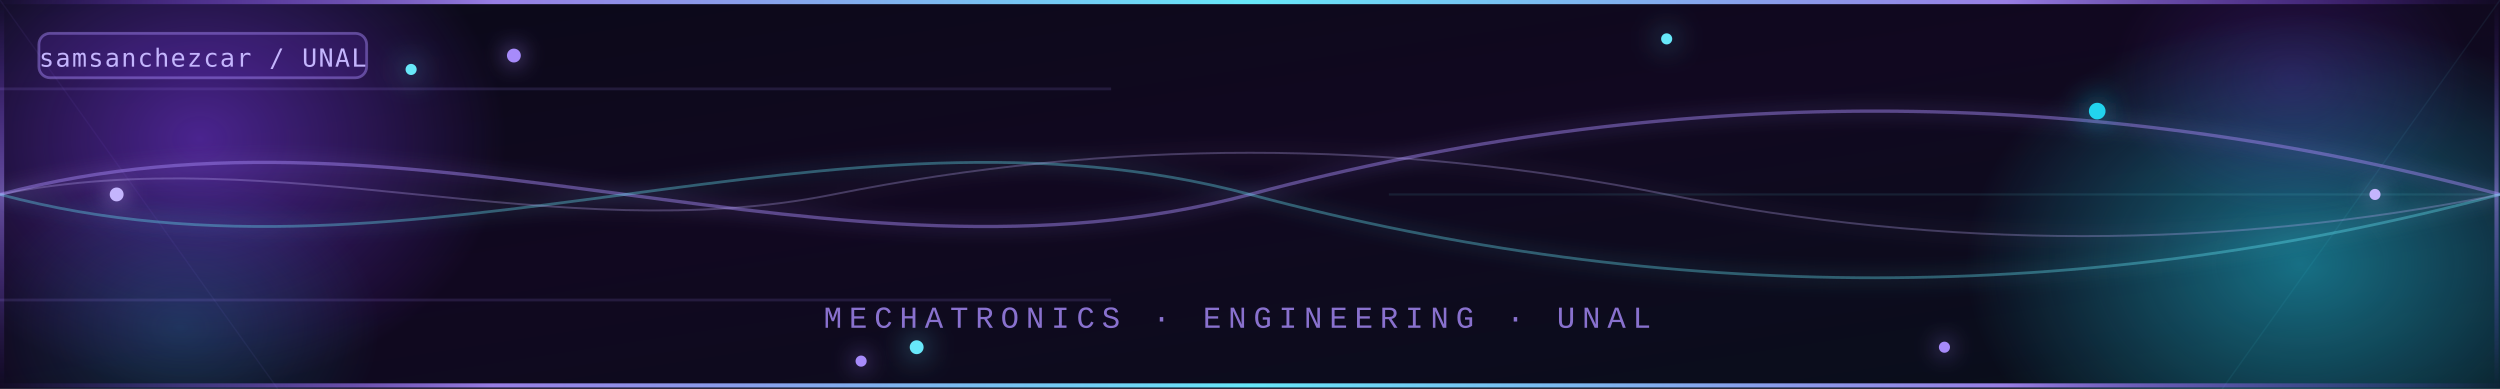
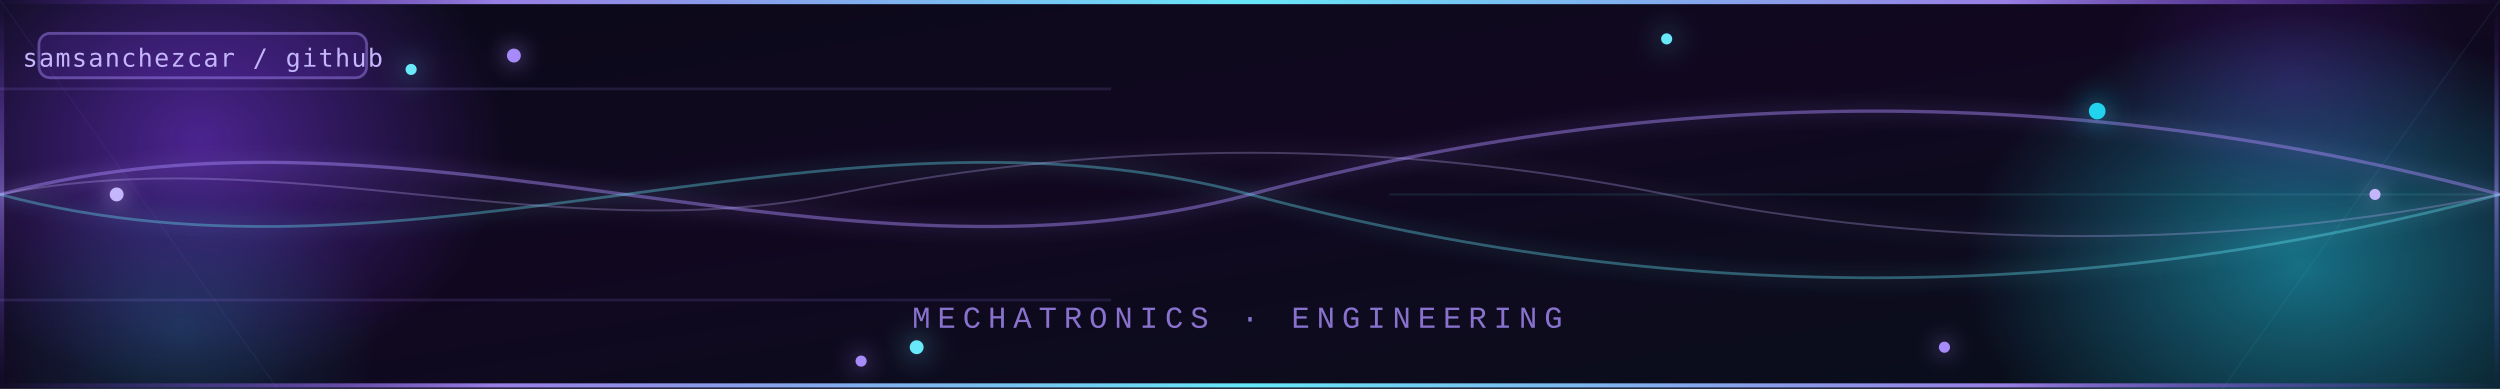
<svg xmlns="http://www.w3.org/2000/svg" viewBox="0 0 900 140" width="900" height="140">
  <defs>
    <linearGradient id="bg" x1="0%" y1="0%" x2="100%" y2="100%">
      <stop offset="0%" stop-color="#0a0a18" />
      <stop offset="45%" stop-color="#110820" />
      <stop offset="100%" stop-color="#080f1a" />
    </linearGradient>
    <linearGradient id="energyH" x1="0%" y1="0%" x2="100%" y2="0%">
      <stop offset="0%" stop-color="#7C3AED" stop-opacity="0" />
      <stop offset="20%" stop-color="#A78BFA" stop-opacity="0.9" />
      <stop offset="50%" stop-color="#67E8F9" />
      <stop offset="80%" stop-color="#A78BFA" stop-opacity="0.9" />
      <stop offset="100%" stop-color="#7C3AED" stop-opacity="0" />
    </linearGradient>
    <linearGradient id="energyV" x1="0%" y1="0%" x2="0%" y2="100%">
      <stop offset="0%" stop-color="#7C3AED" stop-opacity="0" />
      <stop offset="50%" stop-color="#A78BFA" stop-opacity="0.5" />
      <stop offset="100%" stop-color="#7C3AED" stop-opacity="0" />
    </linearGradient>
    <linearGradient id="ribbon" x1="0%" y1="0%" x2="100%" y2="0%">
      <stop offset="0%" stop-color="#7C3AED" stop-opacity="0" />
      <stop offset="15%" stop-color="#A78BFA" stop-opacity="0.5" />
      <stop offset="50%" stop-color="#67E8F9" stop-opacity="0.7" />
      <stop offset="85%" stop-color="#A78BFA" stop-opacity="0.5" />
      <stop offset="100%" stop-color="#22D3EE" stop-opacity="0" />
    </linearGradient>
    <radialGradient id="orbP" cx="50%" cy="50%" r="50%">
      <stop offset="0%" stop-color="#7C3AED" stop-opacity="0.55" />
      <stop offset="100%" stop-color="#7C3AED" stop-opacity="0" />
    </radialGradient>
    <radialGradient id="orbC" cx="50%" cy="50%" r="50%">
      <stop offset="0%" stop-color="#22D3EE" stop-opacity="0.50" />
      <stop offset="100%" stop-color="#22D3EE" stop-opacity="0" />
    </radialGradient>
    <filter id="gP" x="-50%" y="-50%" width="200%" height="200%">
      <feGaussianBlur stdDeviation="4" result="b" />
      <feMerge>
        <feMergeNode in="b" />
        <feMergeNode in="SourceGraphic" />
      </feMerge>
    </filter>
    <filter id="gC" x="-50%" y="-50%" width="200%" height="200%">
      <feGaussianBlur stdDeviation="5" result="b" />
      <feMerge>
        <feMergeNode in="b" />
        <feMergeNode in="SourceGraphic" />
      </feMerge>
    </filter>
    <filter id="gRibbon" x="-5%" y="-100%" width="110%" height="300%">
      <feGaussianBlur stdDeviation="3" result="b" />
      <feMerge>
        <feMergeNode in="b" />
        <feMergeNode in="SourceGraphic" />
      </feMerge>
    </filter>
    <clipPath id="clip">
      <rect width="900" height="140" />
    </clipPath>
  </defs>
  <g clip-path="url(#clip)">
    <rect width="900" height="140" fill="url(#bg)" />
    <line x1="0" y1="0" x2="100" y2="140" stroke="#A78BFA" stroke-width="0.5" stroke-opacity="0.07" />
    <line x1="900" y1="0" x2="800" y2="140" stroke="#67E8F9" stroke-width="0.5" stroke-opacity="0.07" />
    <ellipse cx="72" cy="50" rx="110" ry="90" fill="url(#orbP)">
      <animate attributeName="rx" values="110;132;110" dur="8s" repeatCount="indefinite" />
      <animate attributeName="opacity" values="0.9;1;0.9" dur="8s" repeatCount="indefinite" />
    </ellipse>
    <ellipse cx="828" cy="95" rx="120" ry="90" fill="url(#orbC)">
      <animate attributeName="rx" values="120;145;120" dur="10s" repeatCount="indefinite" />
      <animate attributeName="opacity" values="0.85;1;0.85" dur="10s" repeatCount="indefinite" />
    </ellipse>
    <ellipse cx="825" cy="28" rx="65" ry="50" fill="url(#orbP)" opacity="0.40">
      <animate attributeName="rx" values="65;80;65" dur="6s" repeatCount="indefinite" />
    </ellipse>
    <ellipse cx="65" cy="118" rx="72" ry="55" fill="url(#orbC)" opacity="0.38">
      <animate attributeName="ry" values="55;68;55" dur="7s" repeatCount="indefinite" />
    </ellipse>
    <rect x="0" y="0" width="900" height="1.5" fill="url(#energyH)">
      <animate attributeName="opacity" values="0.4;1;0.4" dur="3s" repeatCount="indefinite" />
    </rect>
    <rect x="0" y="138" width="900" height="1.5" fill="url(#energyH)">
      <animate attributeName="opacity" values="0.4;1;0.4" dur="3s" begin="1.5s" repeatCount="indefinite" />
    </rect>
    <rect x="0" y="0" width="1.5" height="140" fill="url(#energyV)">
      <animate attributeName="opacity" values="0.3;0.8;0.3" dur="4s" repeatCount="indefinite" />
    </rect>
    <rect x="898" y="0" width="1.5" height="140" fill="url(#energyV)">
      <animate attributeName="opacity" values="0.3;0.8;0.3" dur="4s" begin="2s" repeatCount="indefinite" />
    </rect>
    <g filter="url(#gRibbon)">
      <path fill="none" stroke="#A78BFA" stroke-width="1.2" stroke-opacity="0.45" d="M0,70 C150,30 300,110 450,70 S750,30 900,70">
        <animate attributeName="d" values="             M0,70 C150,30 300,110 450,70 S750,30  900,70;             M0,70 C150,110 300,30 450,70 S750,110 900,70;             M0,70 C150,30 300,110 450,70 S750,30  900,70" dur="7s" repeatCount="indefinite" calcMode="spline" keySplines="0.45 0 0.55 1;0.45 0 0.55 1" />
      </path>
      <path fill="none" stroke="#67E8F9" stroke-width="1" stroke-opacity="0.35" d="M0,70 C150,110 300,30 450,70 S750,110 900,70">
        <animate attributeName="d" values="             M0,70 C150,110 300,30  450,70 S750,110 900,70;             M0,70 C150,30  300,110 450,70 S750,30  900,70;             M0,70 C150,110 300,30  450,70 S750,110 900,70" dur="7s" repeatCount="indefinite" calcMode="spline" keySplines="0.45 0 0.55 1;0.45 0 0.55 1" />
      </path>
      <path fill="none" stroke="#C4B5FD" stroke-width="0.7" stroke-opacity="0.28" d="M0,70 C100,50 200,90 300,70 S500,50 600,70 S800,90 900,70">
        <animate attributeName="d" values="             M0,70 C100,50 200,90 300,70 S500,50 600,70 S800,90 900,70;             M0,70 C100,90 200,50 300,70 S500,90 600,70 S800,50 900,70;             M0,70 C100,50 200,90 300,70 S500,50 600,70 S800,90 900,70" dur="4s" repeatCount="indefinite" calcMode="spline" keySplines="0.45 0 0.55 1;0.45 0 0.55 1" />
      </path>
    </g>
    <g stroke="#A78BFA" stroke-opacity="0.14" stroke-width="1" fill="none">
      <line x1="-200" y1="32" x2="400" y2="32">
        <animate attributeName="x1" values="-200;900" dur="5s" repeatCount="indefinite" />
        <animate attributeName="x2" values="400;1500" dur="5s" repeatCount="indefinite" />
        <animate attributeName="stroke-opacity" values="0;0.14;0.14;0" dur="5s" repeatCount="indefinite" keyTimes="0;0.05;0.95;1" />
      </line>
      <line x1="-200" y1="108" x2="400" y2="108">
        <animate attributeName="x1" values="-200;900" dur="6s" begin="3s" repeatCount="indefinite" />
        <animate attributeName="x2" values="400;1500" dur="6s" begin="3s" repeatCount="indefinite" />
        <animate attributeName="stroke-opacity" values="0;0.12;0.12;0" dur="6s" begin="3s" repeatCount="indefinite" keyTimes="0;0.05;0.95;1" />
      </line>
    </g>
    <g stroke="#67E8F9" stroke-opacity="0.10" stroke-width="0.8" fill="none">
      <line x1="1100" y1="70" x2="500" y2="70">
        <animate attributeName="x1" values="1100;-200" dur="7s" begin="1s" repeatCount="indefinite" />
        <animate attributeName="x2" values="500;-800" dur="7s" begin="1s" repeatCount="indefinite" />
        <animate attributeName="stroke-opacity" values="0;0.10;0.10;0" dur="7s" begin="1s" repeatCount="indefinite" keyTimes="0;0.05;0.95;1" />
      </line>
    </g>
    <g filter="url(#gP)">
      <circle cx="185" cy="20" r="2.5" fill="#A78BFA">
        <animate attributeName="cy" values="20;8;20" dur="4.2s" repeatCount="indefinite" />
        <animate attributeName="opacity" values="0.9;0.2;0.9" dur="4.2s" repeatCount="indefinite" />
      </circle>
      <circle cx="700" cy="125" r="2" fill="#A78BFA">
        <animate attributeName="cy" values="125;112;125" dur="5.0s" repeatCount="indefinite" />
        <animate attributeName="opacity" values="0.8;0.15;0.8" dur="5.0s" repeatCount="indefinite" />
      </circle>
      <circle cx="855" cy="70" r="2" fill="#C4B5FD">
        <animate attributeName="cx" values="855;840;855" dur="4.7s" repeatCount="indefinite" />
        <animate attributeName="opacity" values="0.7;0.15;0.7" dur="4.7s" repeatCount="indefinite" />
      </circle>
      <circle cx="42" cy="70" r="2.5" fill="#C4B5FD">
        <animate attributeName="cx" values="42;58;42" dur="5.3s" repeatCount="indefinite" />
        <animate attributeName="opacity" values="0.8;0.18;0.8" dur="5.3s" repeatCount="indefinite" />
      </circle>
      <circle cx="310" cy="130" r="2" fill="#A78BFA">
        <animate attributeName="cy" values="130;118;130" dur="4.6s" repeatCount="indefinite" />
        <animate attributeName="opacity" values="0.7;0.12;0.7" dur="4.6s" repeatCount="indefinite" />
      </circle>
    </g>
    <g filter="url(#gC)">
      <circle cx="330" cy="125" r="2.5" fill="#67E8F9">
        <animate attributeName="cy" values="125;112;125" dur="4.0s" repeatCount="indefinite" />
        <animate attributeName="opacity" values="1;0.25;1" dur="4.0s" repeatCount="indefinite" />
      </circle>
      <circle cx="600" cy="14" r="2" fill="#67E8F9">
        <animate attributeName="cy" values="14;4;14" dur="5.4s" repeatCount="indefinite" />
        <animate attributeName="opacity" values="0.9;0.2;0.9" dur="5.4s" repeatCount="indefinite" />
      </circle>
      <circle cx="755" cy="40" r="3" fill="#22D3EE">
        <animate attributeName="cy" values="40;28;40" dur="3.7s" repeatCount="indefinite" />
        <animate attributeName="opacity" values="0.8;0.18;0.8" dur="3.7s" repeatCount="indefinite" />
        <animate attributeName="r" values="3;4.2;3" dur="3.7s" repeatCount="indefinite" />
      </circle>
      <circle cx="148" cy="25" r="2" fill="#67E8F9">
        <animate attributeName="cy" values="25;14;25" dur="5.1s" repeatCount="indefinite" />
        <animate attributeName="opacity" values="0.7;0.15;0.7" dur="5.1s" repeatCount="indefinite" />
      </circle>
    </g>
    <circle cx="450" cy="70" r="0" fill="none" stroke="#A78BFA" stroke-width="1">
      <animate attributeName="r" values="0;200" dur="5s" repeatCount="indefinite" />
      <animate attributeName="opacity" values="0.25;0" dur="5s" repeatCount="indefinite" />
    </circle>
    <circle cx="450" cy="70" r="0" fill="none" stroke="#67E8F9" stroke-width="0.8">
      <animate attributeName="r" values="0;200" dur="5s" begin="2.5s" repeatCount="indefinite" />
      <animate attributeName="opacity" values="0.20;0" dur="5s" begin="2.5s" repeatCount="indefinite" />
    </circle>
    <rect x="14" y="12" width="118" height="16" rx="4" fill="#7C3AED" fill-opacity="0.14" stroke="#A78BFA" stroke-width="1" stroke-opacity="0.45" />
-     <text x="73" y="24" font-family="'Fira Code',monospace" font-size="9" fill="#C4B5FD" text-anchor="middle" letter-spacing="0.5">samsanchezcar / UNAL</text>
+     <text x="73" y="24" font-family="'Fira Code',monospace" font-size="9" fill="#C4B5FD" text-anchor="middle" letter-spacing="0.5">samsanchezcar / github</text>
    <text x="450" y="118" font-family="'Fira Code','Courier New',monospace" font-size="11" fill="#A78BFA" fill-opacity="0.80" text-anchor="middle" letter-spacing="2.5">
-       MECHATRONICS  ·  ENGINEERING  ·  UNAL
+       MECHATRONICS  ·  ENGINEERING
      <animate attributeName="opacity" values="0.65;0.95;0.65" dur="4s" repeatCount="indefinite" />
    </text>
    <line x1="290" y1="124" x2="610" y2="124" stroke="url(#energyH)" stroke-width="0.7" stroke-opacity="0.4" />
  </g>
</svg>
